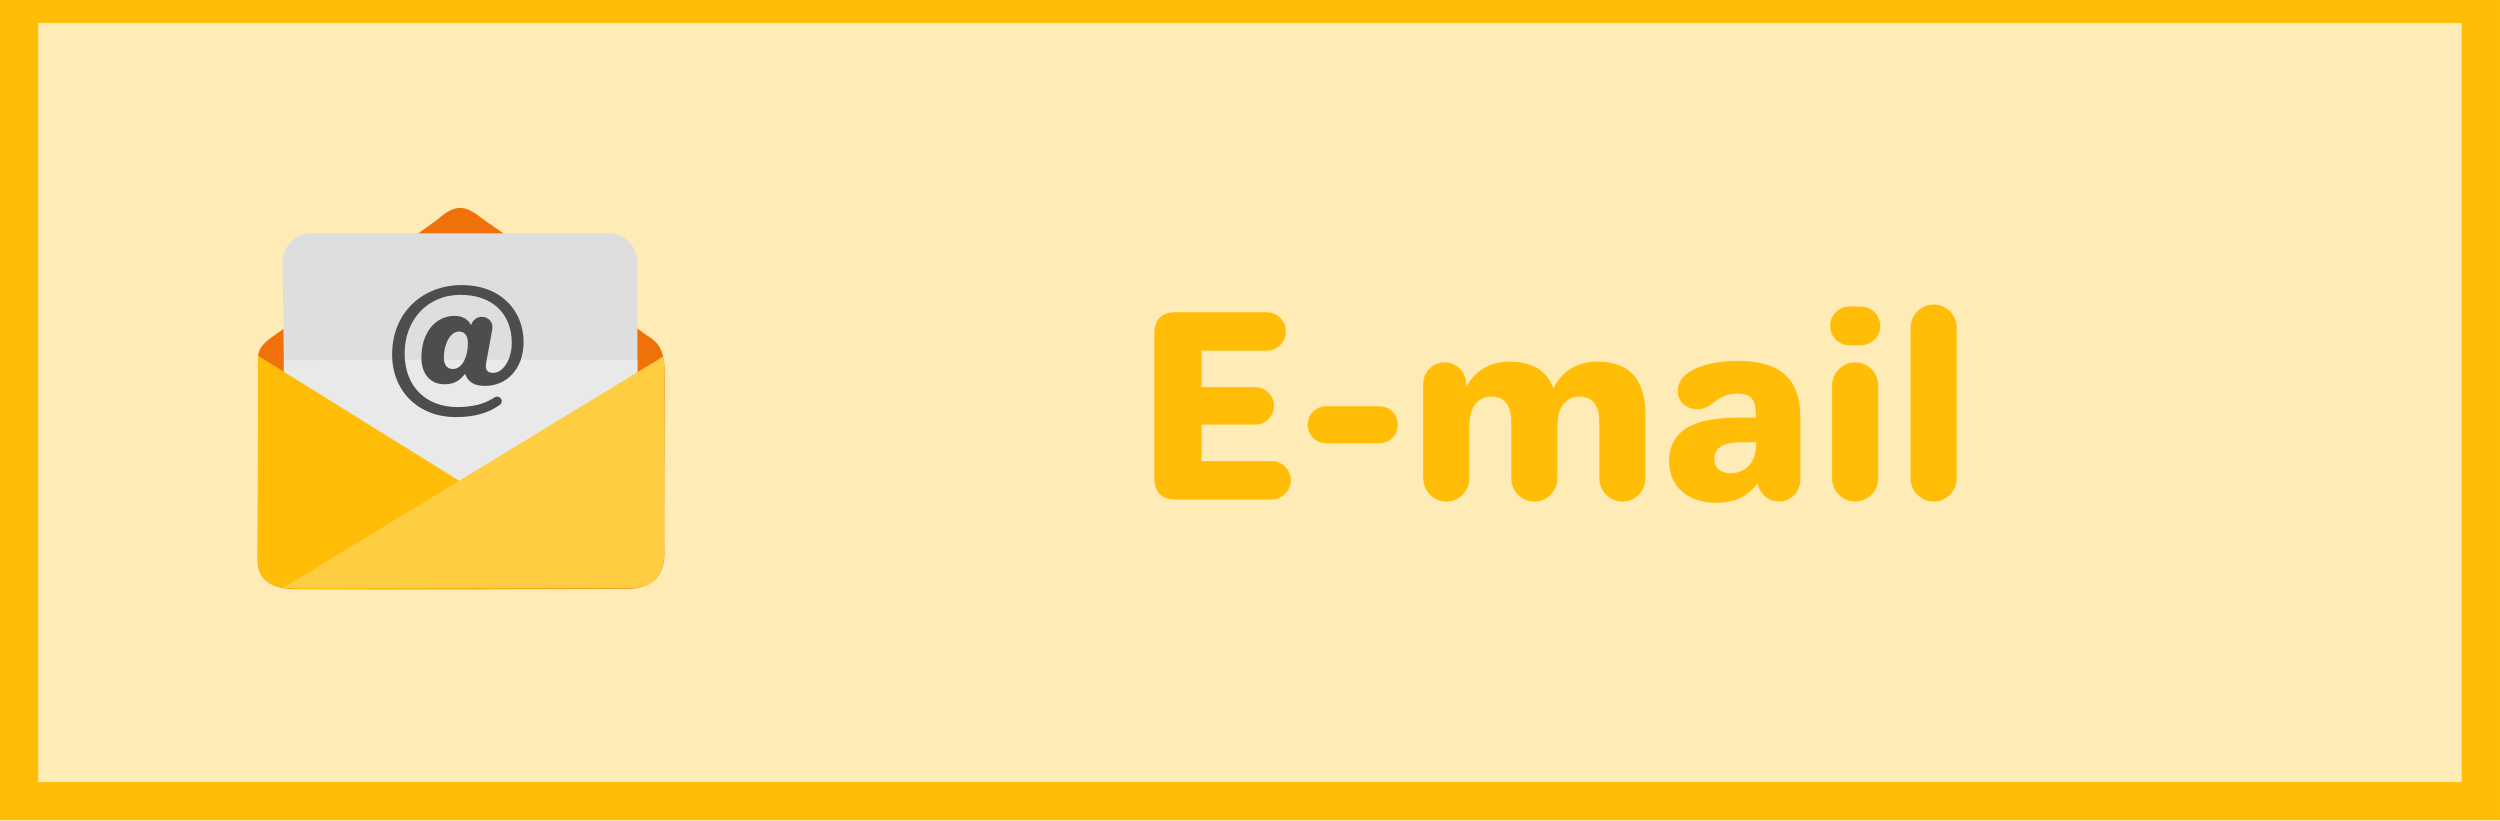
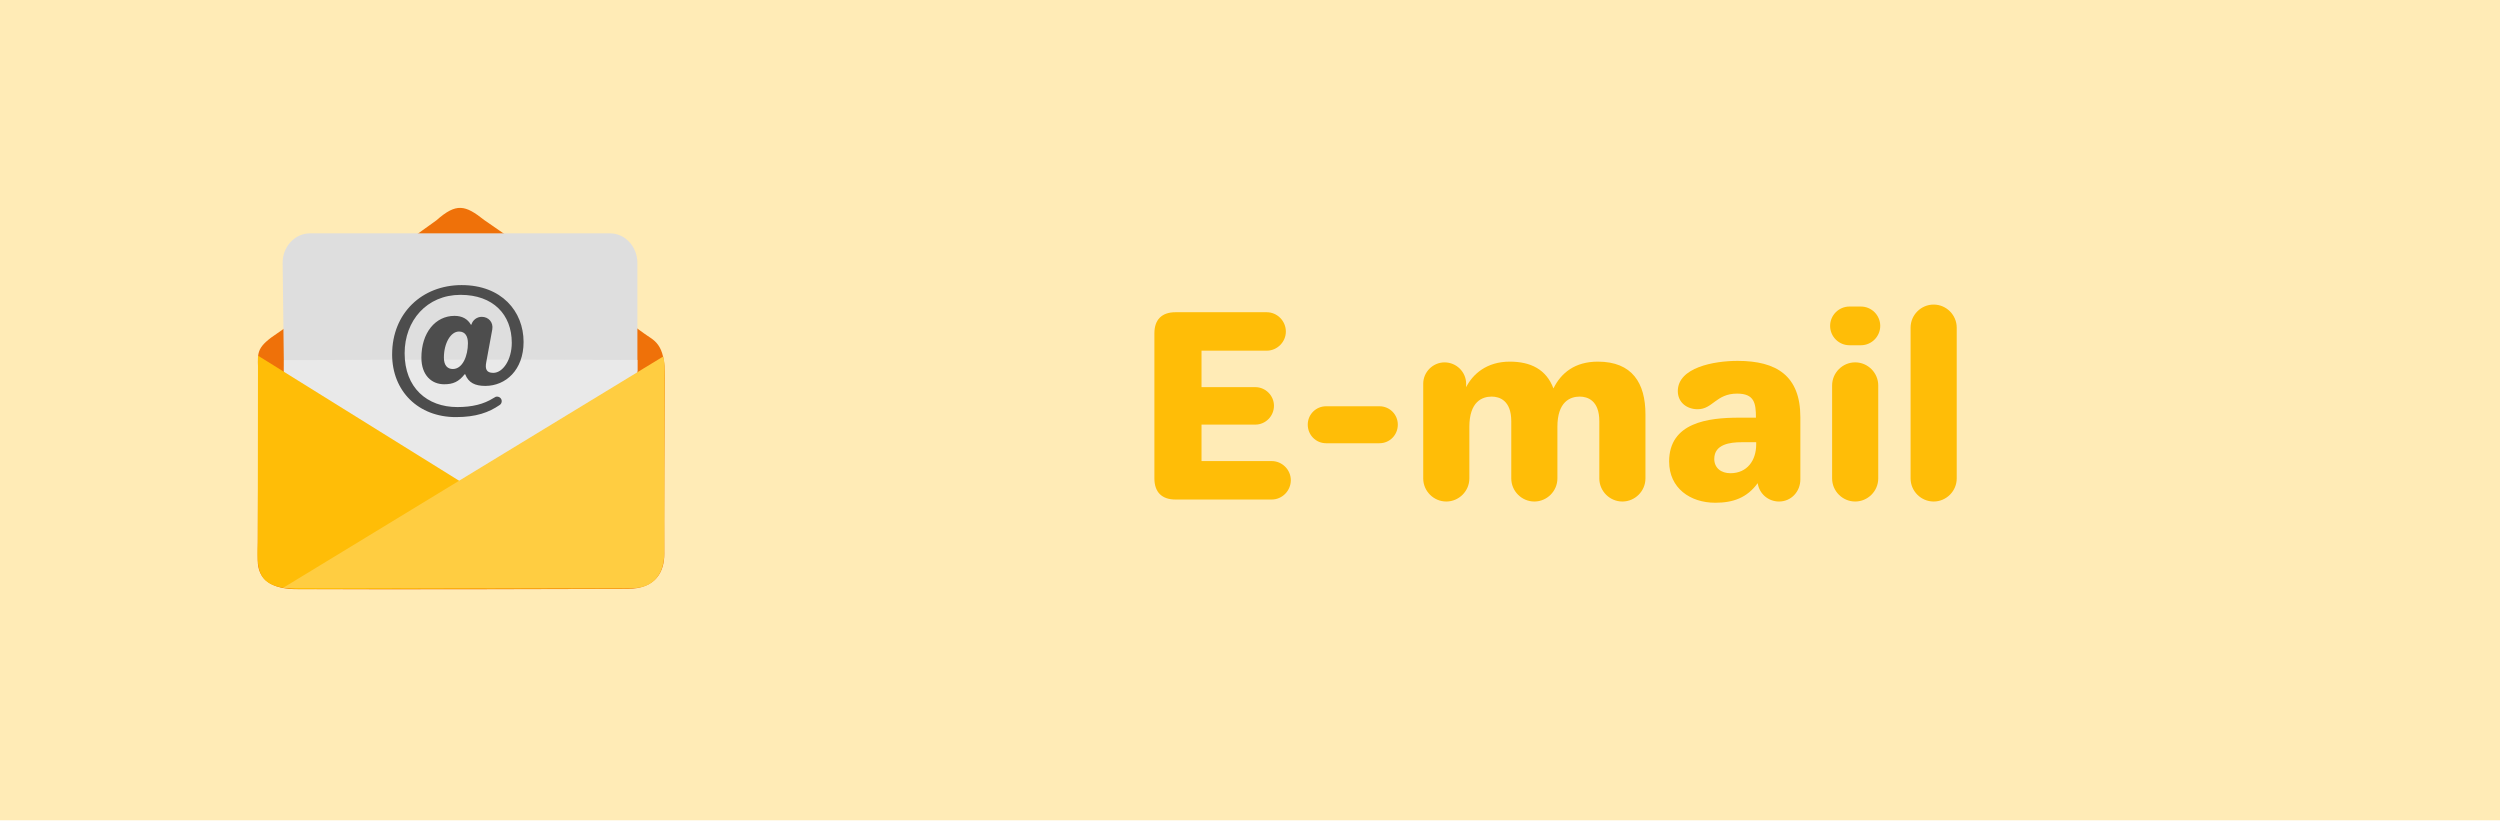
<svg xmlns="http://www.w3.org/2000/svg" width="128mm" height="42mm" viewBox="0 0 128 42" version="1.1" id="svg8">
  <defs id="defs2">
    <linearGradient y2="180" x2="100.008" y1="40.008" x1="160.008" id="b" gradientUnits="userSpaceOnUse">
      <stop id="stop817" offset="0" stop-color="#37aee2" />
      <stop id="stop819" offset="1" stop-color="#1e96c8" />
    </linearGradient>
    <linearGradient y2="174.708" x2="146.527" y1="131.028" x1="123.641" id="w" gradientTransform="scale(1.091908,0.915828)" gradientUnits="userSpaceOnUse">
      <stop id="stop822" offset="0" stop-color="#eff7fc" />
      <stop id="stop824" offset="1" stop-color="#fff" />
    </linearGradient>
  </defs>
  <g id="layer1" transform="translate(-45.1306,-86.64917)" style="display:inline;opacity:1">
-     <rect id="rect10" width="126.042" height="40.829" x="46.109" y="86.842" style="fill:#ffbd07;fill-opacity:0.294;stroke:#ffbd07;stroke-width:1.958;stroke-miterlimit:4;stroke-dasharray:none;stroke-opacity:1" />
+     <rect id="rect10" width="128" height="42" x="45.131" y="86.649" style="fill:#ffbd07;fill-opacity:0.294;stroke:none;stroke-width:2.001;stroke-miterlimit:4;stroke-dasharray:none;stroke-opacity:1" />
    <g aria-label="E-mail" style="font-style:normal;font-variant:normal;font-weight:normal;font-stretch:normal;font-size:12.7px;line-height:1.25;font-family:'Old Standard TT';-inkscape-font-specification:'Old Standard TT';letter-spacing:0px;word-spacing:0px;fill:#ffbd07;fill-opacity:1;stroke:none;stroke-width:0.265" id="text857" transform="translate(-1.058333)">
      <path d="m 105.294,111.146 c 0,0.699 0.381,1.079 1.079,1.079 h 4.928 c 0.533,0 0.978,-0.445 0.978,-0.991 0,-0.533 -0.445,-0.978 -0.978,-0.978 h -3.594 v -1.867 h 2.756 c 0.521,0 0.953,-0.432 0.953,-0.965 0,-0.521 -0.432,-0.953 -0.953,-0.953 h -2.756 v -1.867 h 3.34 c 0.533,0 0.978,-0.445 0.978,-0.978 0,-0.546 -0.445,-0.991 -0.978,-0.991 h -4.674 c -0.699,0 -1.079,0.381 -1.079,1.079 z" style="font-style:normal;font-variant:normal;font-weight:normal;font-stretch:normal;font-family:Jellee;-inkscape-font-specification:Jellee;fill:#ffbd07;fill-opacity:1;stroke-width:0.265" id="path840" />
      <path d="m 113.146,108.39 c 0,0.533 0.419,0.953 0.94,0.953 h 2.731 c 0.521,0 0.94,-0.419 0.94,-0.953 0,-0.521 -0.419,-0.94 -0.94,-0.94 h -2.731 c -0.521,0 -0.94,0.419 -0.94,0.94 z" style="font-style:normal;font-variant:normal;font-weight:normal;font-stretch:normal;font-family:Jellee;-inkscape-font-specification:Jellee;fill:#ffbd07;fill-opacity:1;stroke-width:0.265" id="path842" />
      <path d="m 119.058,111.146 c 0,0.648 0.533,1.181 1.181,1.181 0.648,0 1.181,-0.533 1.181,-1.181 v -2.642 c 0,-1.295 0.66,-1.549 1.143,-1.549 0.406,0 1.003,0.203 1.003,1.257 v 2.934 c 0,0.648 0.533,1.181 1.181,1.181 0.648,0 1.181,-0.533 1.181,-1.181 v -2.642 c 0,-1.295 0.66,-1.549 1.143,-1.549 0.406,0 1.003,0.203 1.003,1.257 v 2.934 c 0,0.648 0.533,1.181 1.181,1.181 0.648,0 1.181,-0.533 1.181,-1.181 v -3.289 c 0,-1.587 -0.673,-2.692 -2.438,-2.692 -1.168,0 -1.88,0.572 -2.273,1.372 -0.368,-0.978 -1.168,-1.372 -2.235,-1.372 -1.181,0 -1.892,0.635 -2.235,1.308 v -0.178 c 0,-0.597 -0.495,-1.092 -1.105,-1.092 -0.597,0 -1.092,0.495 -1.092,1.092 z" style="font-style:normal;font-variant:normal;font-weight:normal;font-stretch:normal;font-family:Jellee;-inkscape-font-specification:Jellee;fill:#ffbd07;fill-opacity:1;stroke-width:0.265" id="path844" />
      <path d="m 131.649,110.282 c 0,1.359 1.079,2.108 2.362,2.108 0.914,0 1.626,-0.254 2.172,-1.003 0.076,0.533 0.533,0.94 1.092,0.94 0.622,0 1.092,-0.508 1.092,-1.13 v -3.188 c 0,-2.121 -1.219,-2.883 -3.213,-2.883 -1.219,0 -3.061,0.343 -3.061,1.549 0,0.572 0.457,0.927 1.016,0.927 0.775,0 0.94,-0.8 2.019,-0.8 0.889,0 0.965,0.495 0.965,1.232 h -0.864 c -1.575,0 -3.581,0.241 -3.581,2.248 z m 2.311,-0.14 c 0,-0.749 0.813,-0.851 1.397,-0.851 h 0.749 v 0.114 c 0,0.813 -0.457,1.473 -1.321,1.473 -0.457,0 -0.826,-0.254 -0.826,-0.737 z" style="font-style:normal;font-variant:normal;font-weight:normal;font-stretch:normal;font-family:Jellee;-inkscape-font-specification:Jellee;fill:#ffbd07;fill-opacity:1;stroke-width:0.265" id="path846" />
      <path d="m 139.891,103.335 c 0,0.546 0.445,0.991 0.991,0.991 h 0.584 c 0.546,0 0.991,-0.445 0.991,-0.991 0,-0.546 -0.445,-0.991 -0.991,-0.991 h -0.584 c -0.546,0 -0.991,0.445 -0.991,0.991 z m 0.102,7.811 c 0,0.648 0.533,1.181 1.181,1.181 0.648,0 1.181,-0.533 1.181,-1.181 v -4.763 c 0,-0.648 -0.533,-1.181 -1.181,-1.181 -0.648,0 -1.181,0.533 -1.181,1.181 z" style="font-style:normal;font-variant:normal;font-weight:normal;font-stretch:normal;font-family:Jellee;-inkscape-font-specification:Jellee;fill:#ffbd07;fill-opacity:1;stroke-width:0.265" id="path848" />
      <path d="m 144.011,111.146 c 0,0.648 0.533,1.181 1.181,1.181 0.648,0 1.181,-0.533 1.181,-1.181 v -7.722 c 0,-0.648 -0.533,-1.181 -1.181,-1.181 -0.648,0 -1.181,0.533 -1.181,1.181 z" style="font-style:normal;font-variant:normal;font-weight:normal;font-stretch:normal;font-family:Jellee;-inkscape-font-specification:Jellee;fill:#ffbd07;fill-opacity:1;stroke-width:0.265" id="path850" />
    </g>
  </g>
  <g id="layer2" style="display:none">
    <path style="fill:none;stroke:#000000;stroke-width:0.265px;stroke-linecap:butt;stroke-linejoin:miter;stroke-opacity:1" d="M 0,0 128,42" id="path881" />
    <path style="fill:none;stroke:#000000;stroke-width:0.265px;stroke-linecap:butt;stroke-linejoin:miter;stroke-opacity:1" d="M 0,42 128,1.5894571e-7" id="path883" />
  </g>
  <g id="layer3" style="display:inline">
    <path style="fill:#ef7109;fill-opacity:1;stroke:none;stroke-width:0.251px;stroke-linecap:butt;stroke-linejoin:miter;stroke-opacity:1" d="m 22.351,11.276 c -2.994,2.167 -7.288,5.201 -8.465,6.006 -0.821,0.621 -0.682,0.882 -0.661,1.905 -0.002,2.791 -0.02,7.299 -0.03,9.491 -0.01,0.983 0.71,1.521 2.103,1.485 4.47,0.025 13.177,8.86e-4 16.839,-0.012 1.443,-0.005 1.885,-0.9 1.875,-1.787 -0.016,-1.37 0.012,-7.214 0.033,-9.025 0.021,-1.811 -0.59,-1.904 -1.076,-2.273 -0.486,-0.369 -6.534,-4.682 -8.173,-5.797 -0.978,-0.776 -1.425,-0.892 -2.446,0.006 z" id="path831" />
  </g>
  <g id="layer4" style="display:inline">
    <path style="fill:#dedede;fill-opacity:1;stroke:none;stroke-width:1.969;stroke-miterlimit:4;stroke-dasharray:none;stroke-opacity:1" d="m 15.873,11.947 h 15.36 c 0.777,0 1.402,0.682 1.402,1.529 v 5.538 c -8.196,-0.006 -10.312,-0.016 -18.097,0.012 l -0.067,-5.55 c -0.01,-0.847 0.625,-1.529 1.402,-1.529 z" id="rect835" />
    <path id="path841" d="m 15.873,25.14 h 15.36 c 0.777,0 1.402,-0.625 1.402,-1.402 v -5.309 c -8.641,-0.022 -9.647,-0.023 -18.097,0.011 l -0.067,5.09 c -0.01,0.777 0.625,1.61 1.402,1.61 z" style="fill:#e9e9e9;fill-opacity:1;stroke:none;stroke-width:1.886;stroke-miterlimit:4;stroke-dasharray:none;stroke-opacity:1" />
  </g>
  <g id="layer5" style="display:inline" />
  <g id="layer7" style="display:inline">
    <path style="display:inline;fill:#ffbd07;fill-opacity:1;stroke:none;stroke-width:0.251px;stroke-linecap:butt;stroke-linejoin:miter;stroke-opacity:1" d="m 13.209,18.21 19.15,11.91 -17.061,0.044 c -1.925,-0.057 -2.192,-0.62 -2.1,-2.392 z" id="path845" />
  </g>
  <g id="layer6" style="display:inline">
    <path style="fill:#ffcd41;fill-opacity:1;stroke:none;stroke-width:0.251px;stroke-linecap:butt;stroke-linejoin:miter;stroke-opacity:1" d="m 33.951,18.256 -19.47,11.85 17.878,0.014 c 1.13,-0.014 1.624,-0.74 1.653,-1.755 0,0 0.019,-9.08 0.021,-9.486 0.002,-0.406 -0.083,-0.623 -0.083,-0.623 z" id="path849" />
  </g>
  <g id="layer8">
    <g aria-label="@" style="font-style:normal;font-variant:normal;font-weight:normal;font-stretch:normal;font-size:7.417px;line-height:1.25;font-family:'Old Standard TT';-inkscape-font-specification:'Old Standard TT';letter-spacing:0px;word-spacing:0px;fill:#4d4d4d;fill-opacity:1;stroke:none;stroke-width:0.155" id="text856" transform="matrix(0.9481017,0,0,0.9481017,0.763522,1.06432)">
      <path d="m 20.37,18.012 c 0,1.995 1.417,3.39 3.442,3.39 1.098,0 1.78,-0.252 2.366,-0.653 0.067,-0.044 0.111,-0.119 0.111,-0.208 0,-0.134 -0.111,-0.245 -0.252,-0.245 -0.052,0 -0.089,0.007 -0.2,0.082 -0.519,0.326 -1.142,0.482 -1.943,0.482 -1.639,0 -2.848,-1.046 -2.848,-2.908 0,-1.758 1.194,-3.152 3.019,-3.152 1.758,0 2.767,1.061 2.767,2.589 0,0.912 -0.475,1.624 -1.001,1.624 -0.378,0 -0.445,-0.223 -0.378,-0.571 l 0.326,-1.773 c 0.067,-0.393 -0.208,-0.682 -0.571,-0.682 -0.26,0 -0.49,0.178 -0.556,0.423 h -0.03 c -0.171,-0.304 -0.467,-0.475 -0.883,-0.475 -1.031,0 -1.788,0.912 -1.788,2.255 0,0.949 0.549,1.439 1.231,1.439 0.475,0 0.786,-0.134 1.105,-0.541 h 0.03 c 0.171,0.452 0.527,0.63 1.083,0.63 1.105,0 2.069,-0.86 2.069,-2.374 0,-1.654 -1.187,-3.071 -3.345,-3.071 -2.136,0 -3.753,1.513 -3.753,3.738 z m 2.796,0.178 c 0,-0.771 0.363,-1.409 0.816,-1.409 0.349,0 0.482,0.274 0.482,0.63 0,0.675 -0.282,1.394 -0.816,1.394 -0.274,0 -0.482,-0.178 -0.482,-0.616 z" style="font-style:normal;font-variant:normal;font-weight:normal;font-stretch:normal;font-family:Jellee;-inkscape-font-specification:Jellee;fill:#4d4d4d;stroke-width:0.155" id="path858" />
    </g>
  </g>
</svg>
